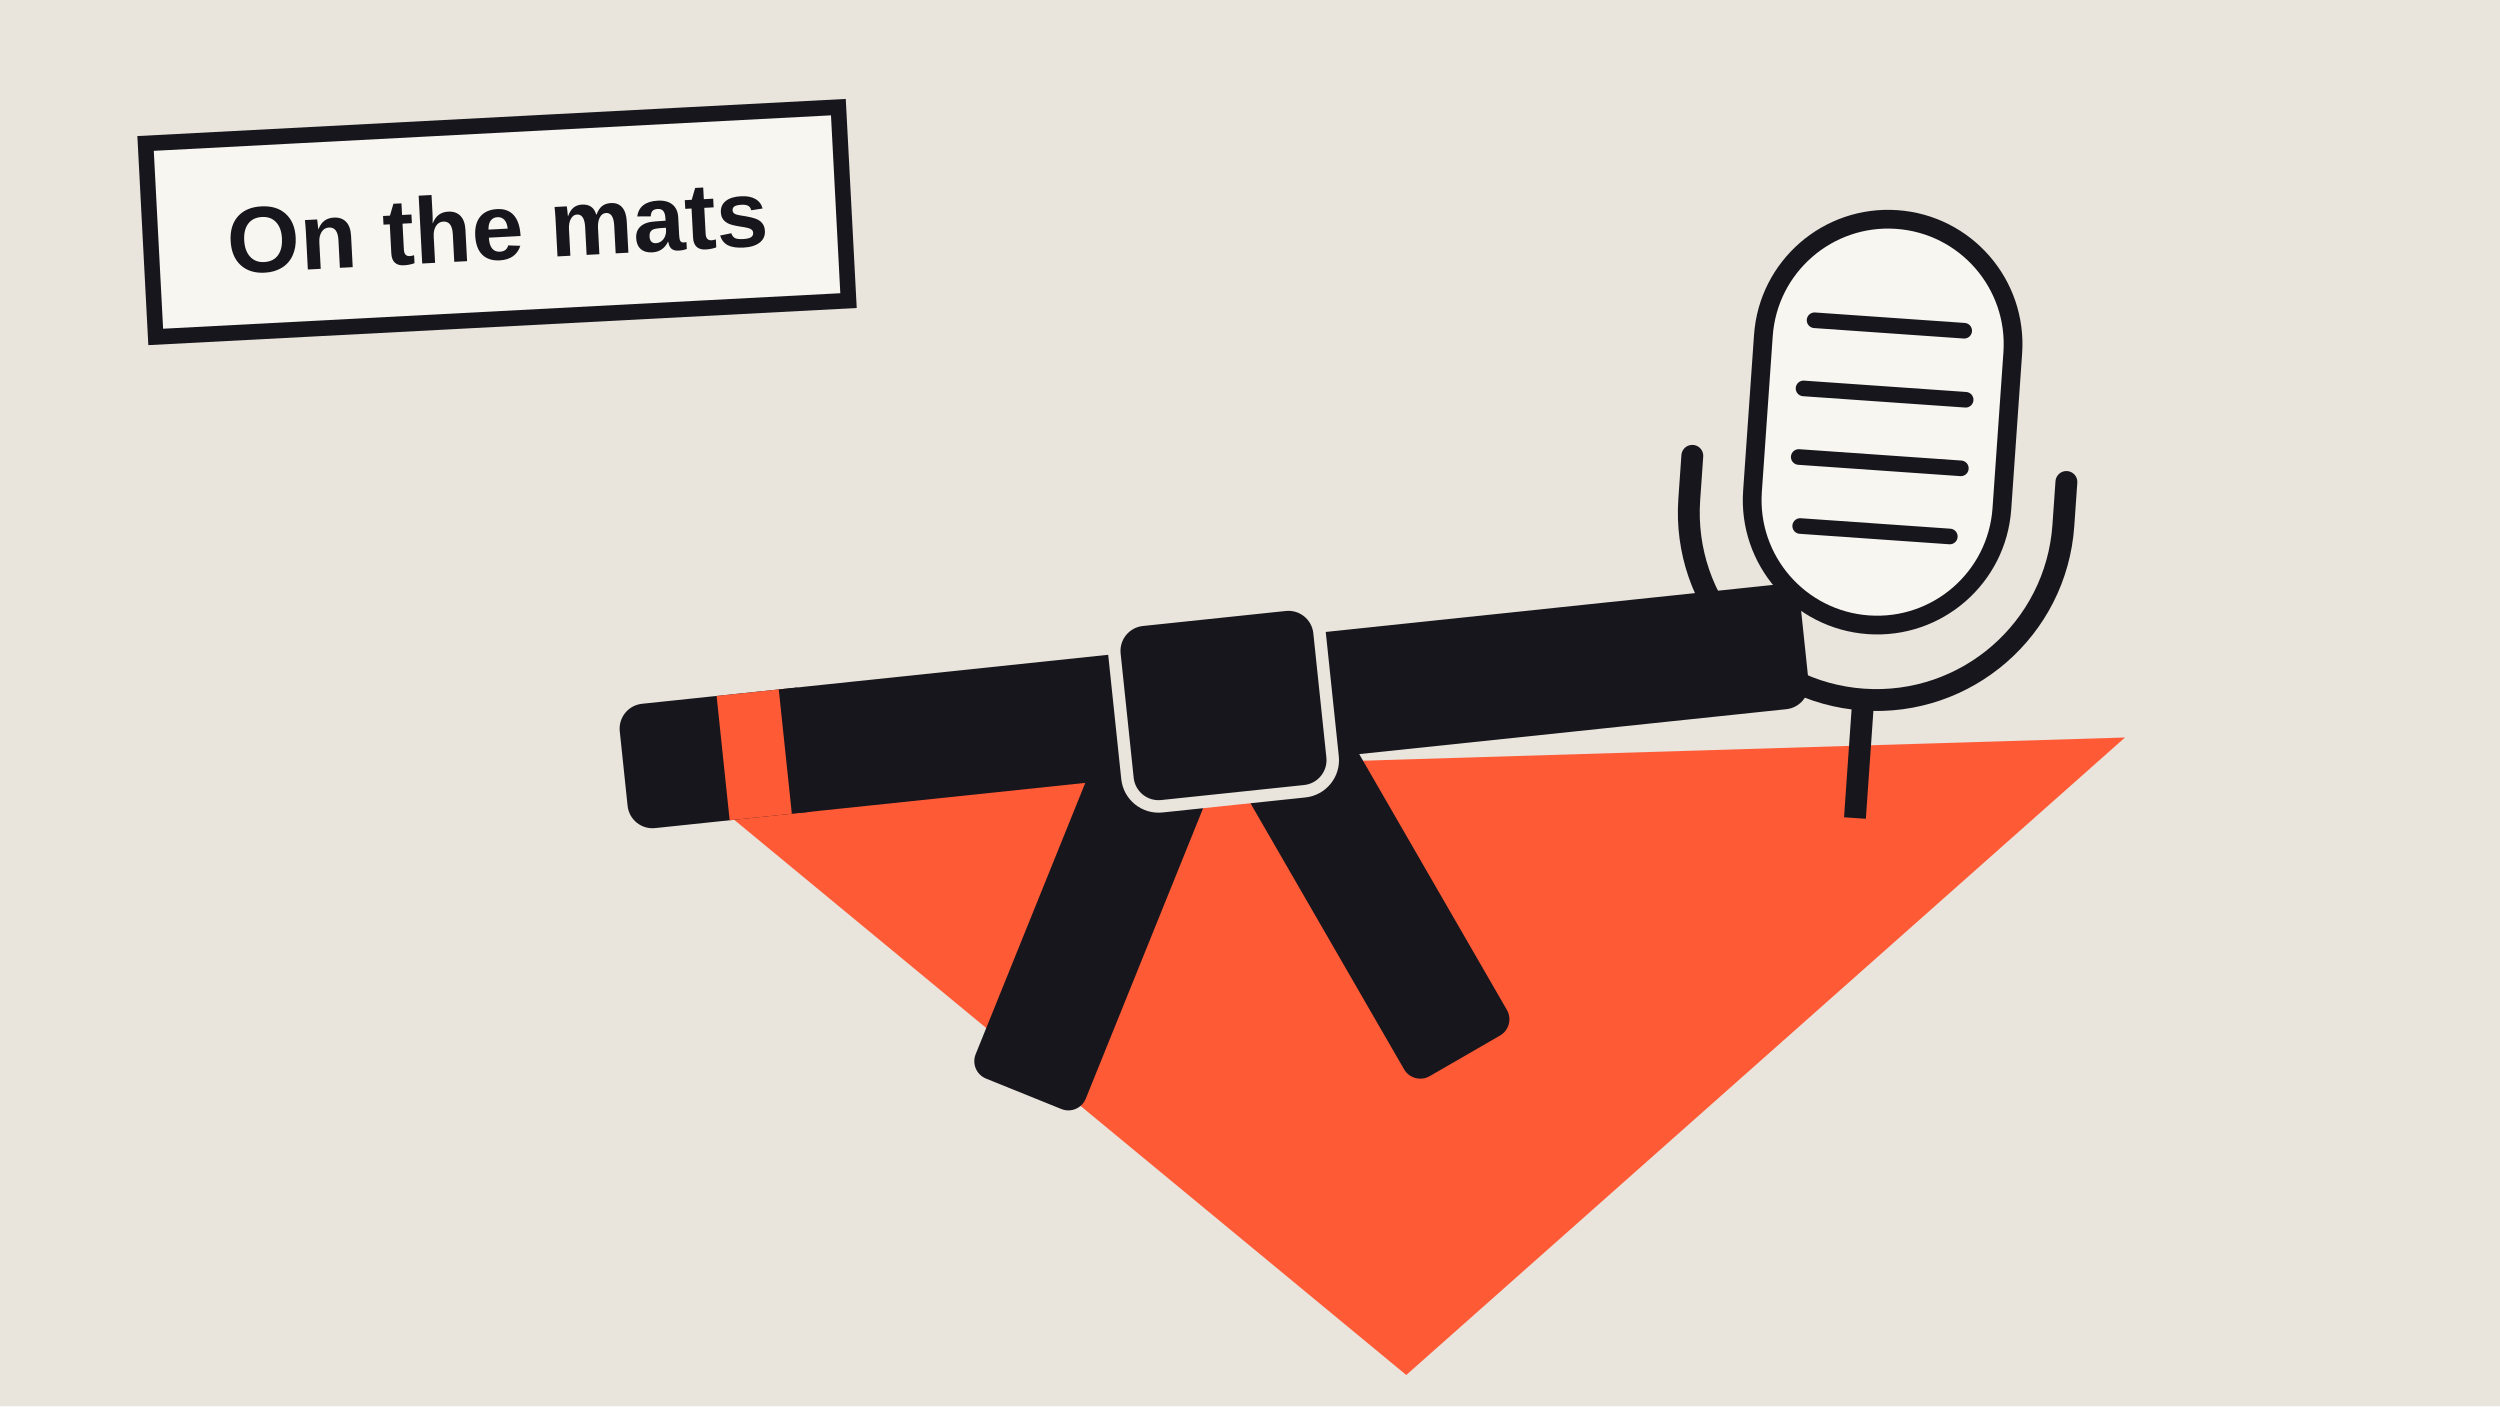
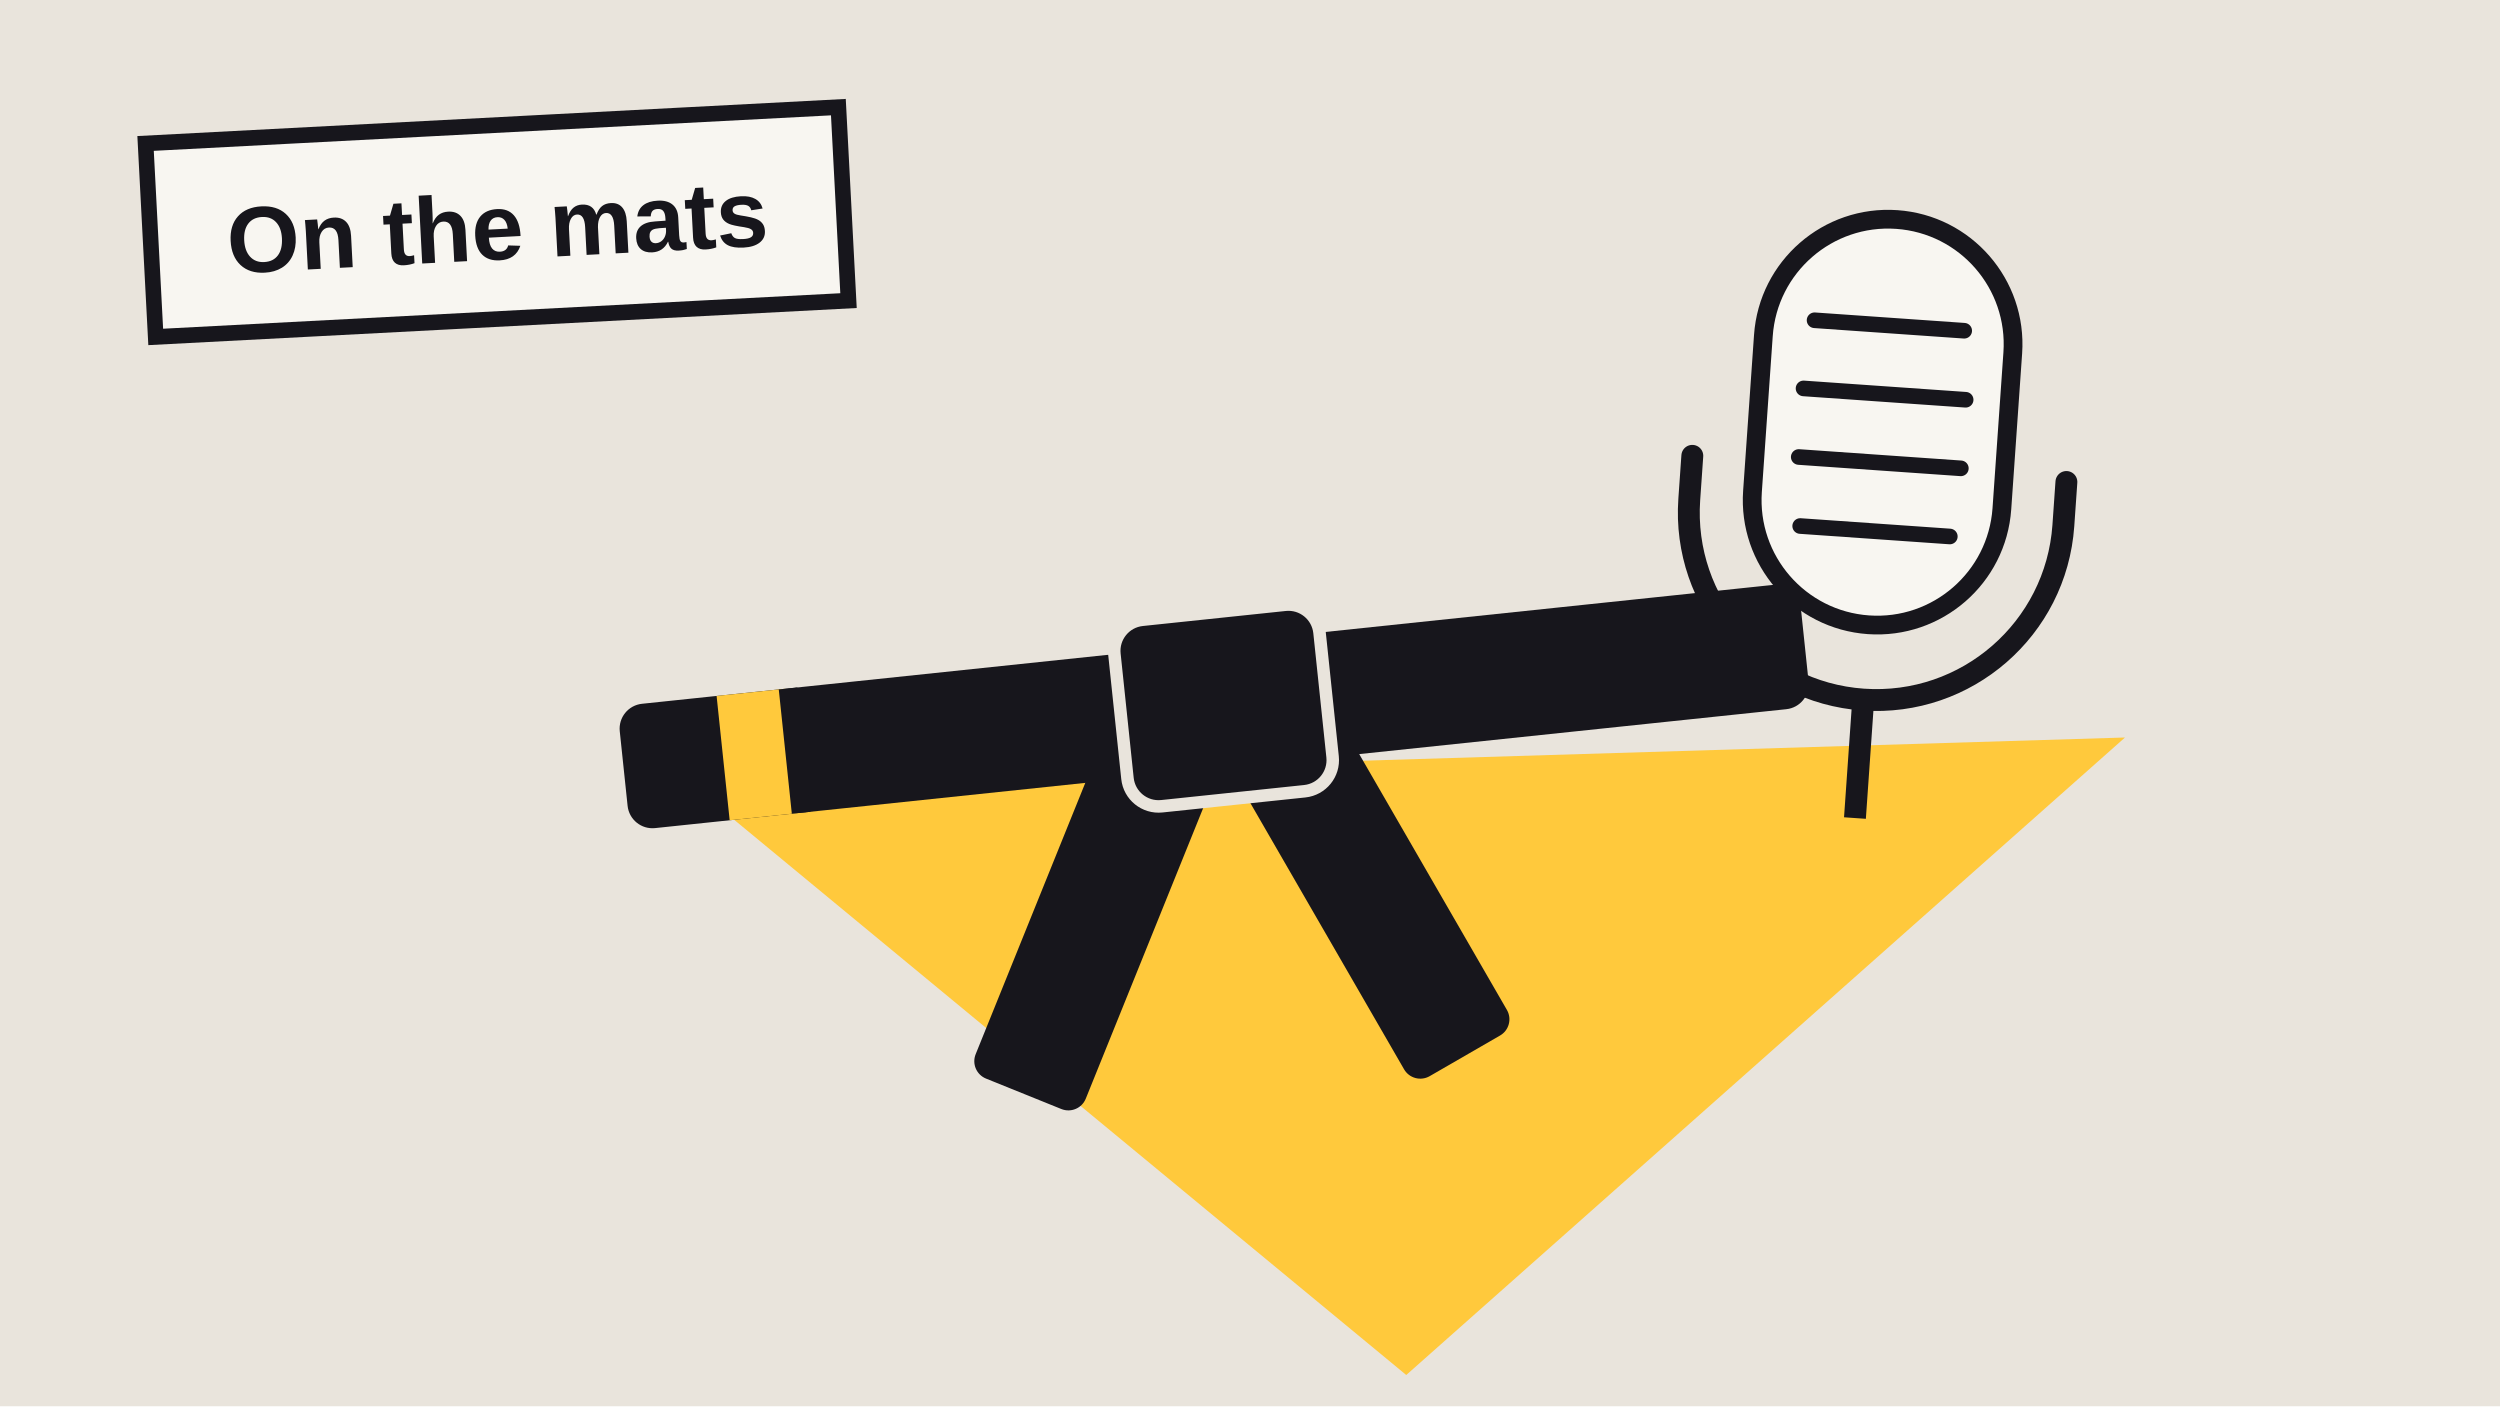
<svg xmlns="http://www.w3.org/2000/svg" viewBox="0 0 800 450" width="800" height="450">
  <rect width="800" height="450" fill="#e9e4dc" />
-   <polygon points="220,250 680,236 450,440" fill="#ff5a36" />
+   <polygon points="220,250 680,236 450,440" fill="#FFC93C" />
  <g transform="rotate(-6 390 240)">
    <rect x="200" y="206" width="380" height="40" rx="8" fill="#17161c" />
-     <rect x="232" y="206" width="22" height="40" fill="#ff5a36" />
+     <rect x="232" y="206" width="22" height="40" fill="#FFC93C" />
    <rect x="252" y="206" width="6" height="40" fill="#17161c" />
    <g transform="rotate(28 370 240)">
      <rect x="352" y="236" width="38" height="120" rx="6" fill="#17161c" />
    </g>
    <g transform="rotate(-24 410 240)">
      <rect x="392" y="236" width="38" height="120" rx="6" fill="#17161c" />
    </g>
    <rect x="360" y="196" width="66" height="60" rx="10" fill="#17161c" stroke="#e9e4dc" stroke-width="4" />
  </g>
  <g transform="rotate(4 600 170)">
    <rect x="560" y="70" width="80" height="130" rx="40" fill="#f8f6f1" stroke="#17161c" stroke-width="6" />
    <g stroke="#17161c" stroke-width="5" stroke-linecap="round">
      <line x1="576" y1="104" x2="624" y2="104" />
      <line x1="574" y1="126" x2="626" y2="126" />
      <line x1="574" y1="148" x2="626" y2="148" />
      <line x1="576" y1="170" x2="624" y2="170" />
    </g>
    <path d="M540 150 v14 a60 60 0 0 0 120 0 v-14" fill="none" stroke="#17161c" stroke-width="7" stroke-linecap="round" />
    <line x1="600" y1="226" x2="600" y2="262" stroke="#17161c" stroke-width="7" />
  </g>
  <g transform="rotate(-3 160 70)">
    <rect x="48" y="40" width="222" height="62" fill="#f8f6f1" stroke="#17161c" stroke-width="5" />
    <text x="159" y="83" text-anchor="middle" font-family="Poppins, Arial, sans-serif" font-weight="800" font-size="30" fill="#17161c">On the mats</text>
  </g>
</svg>
